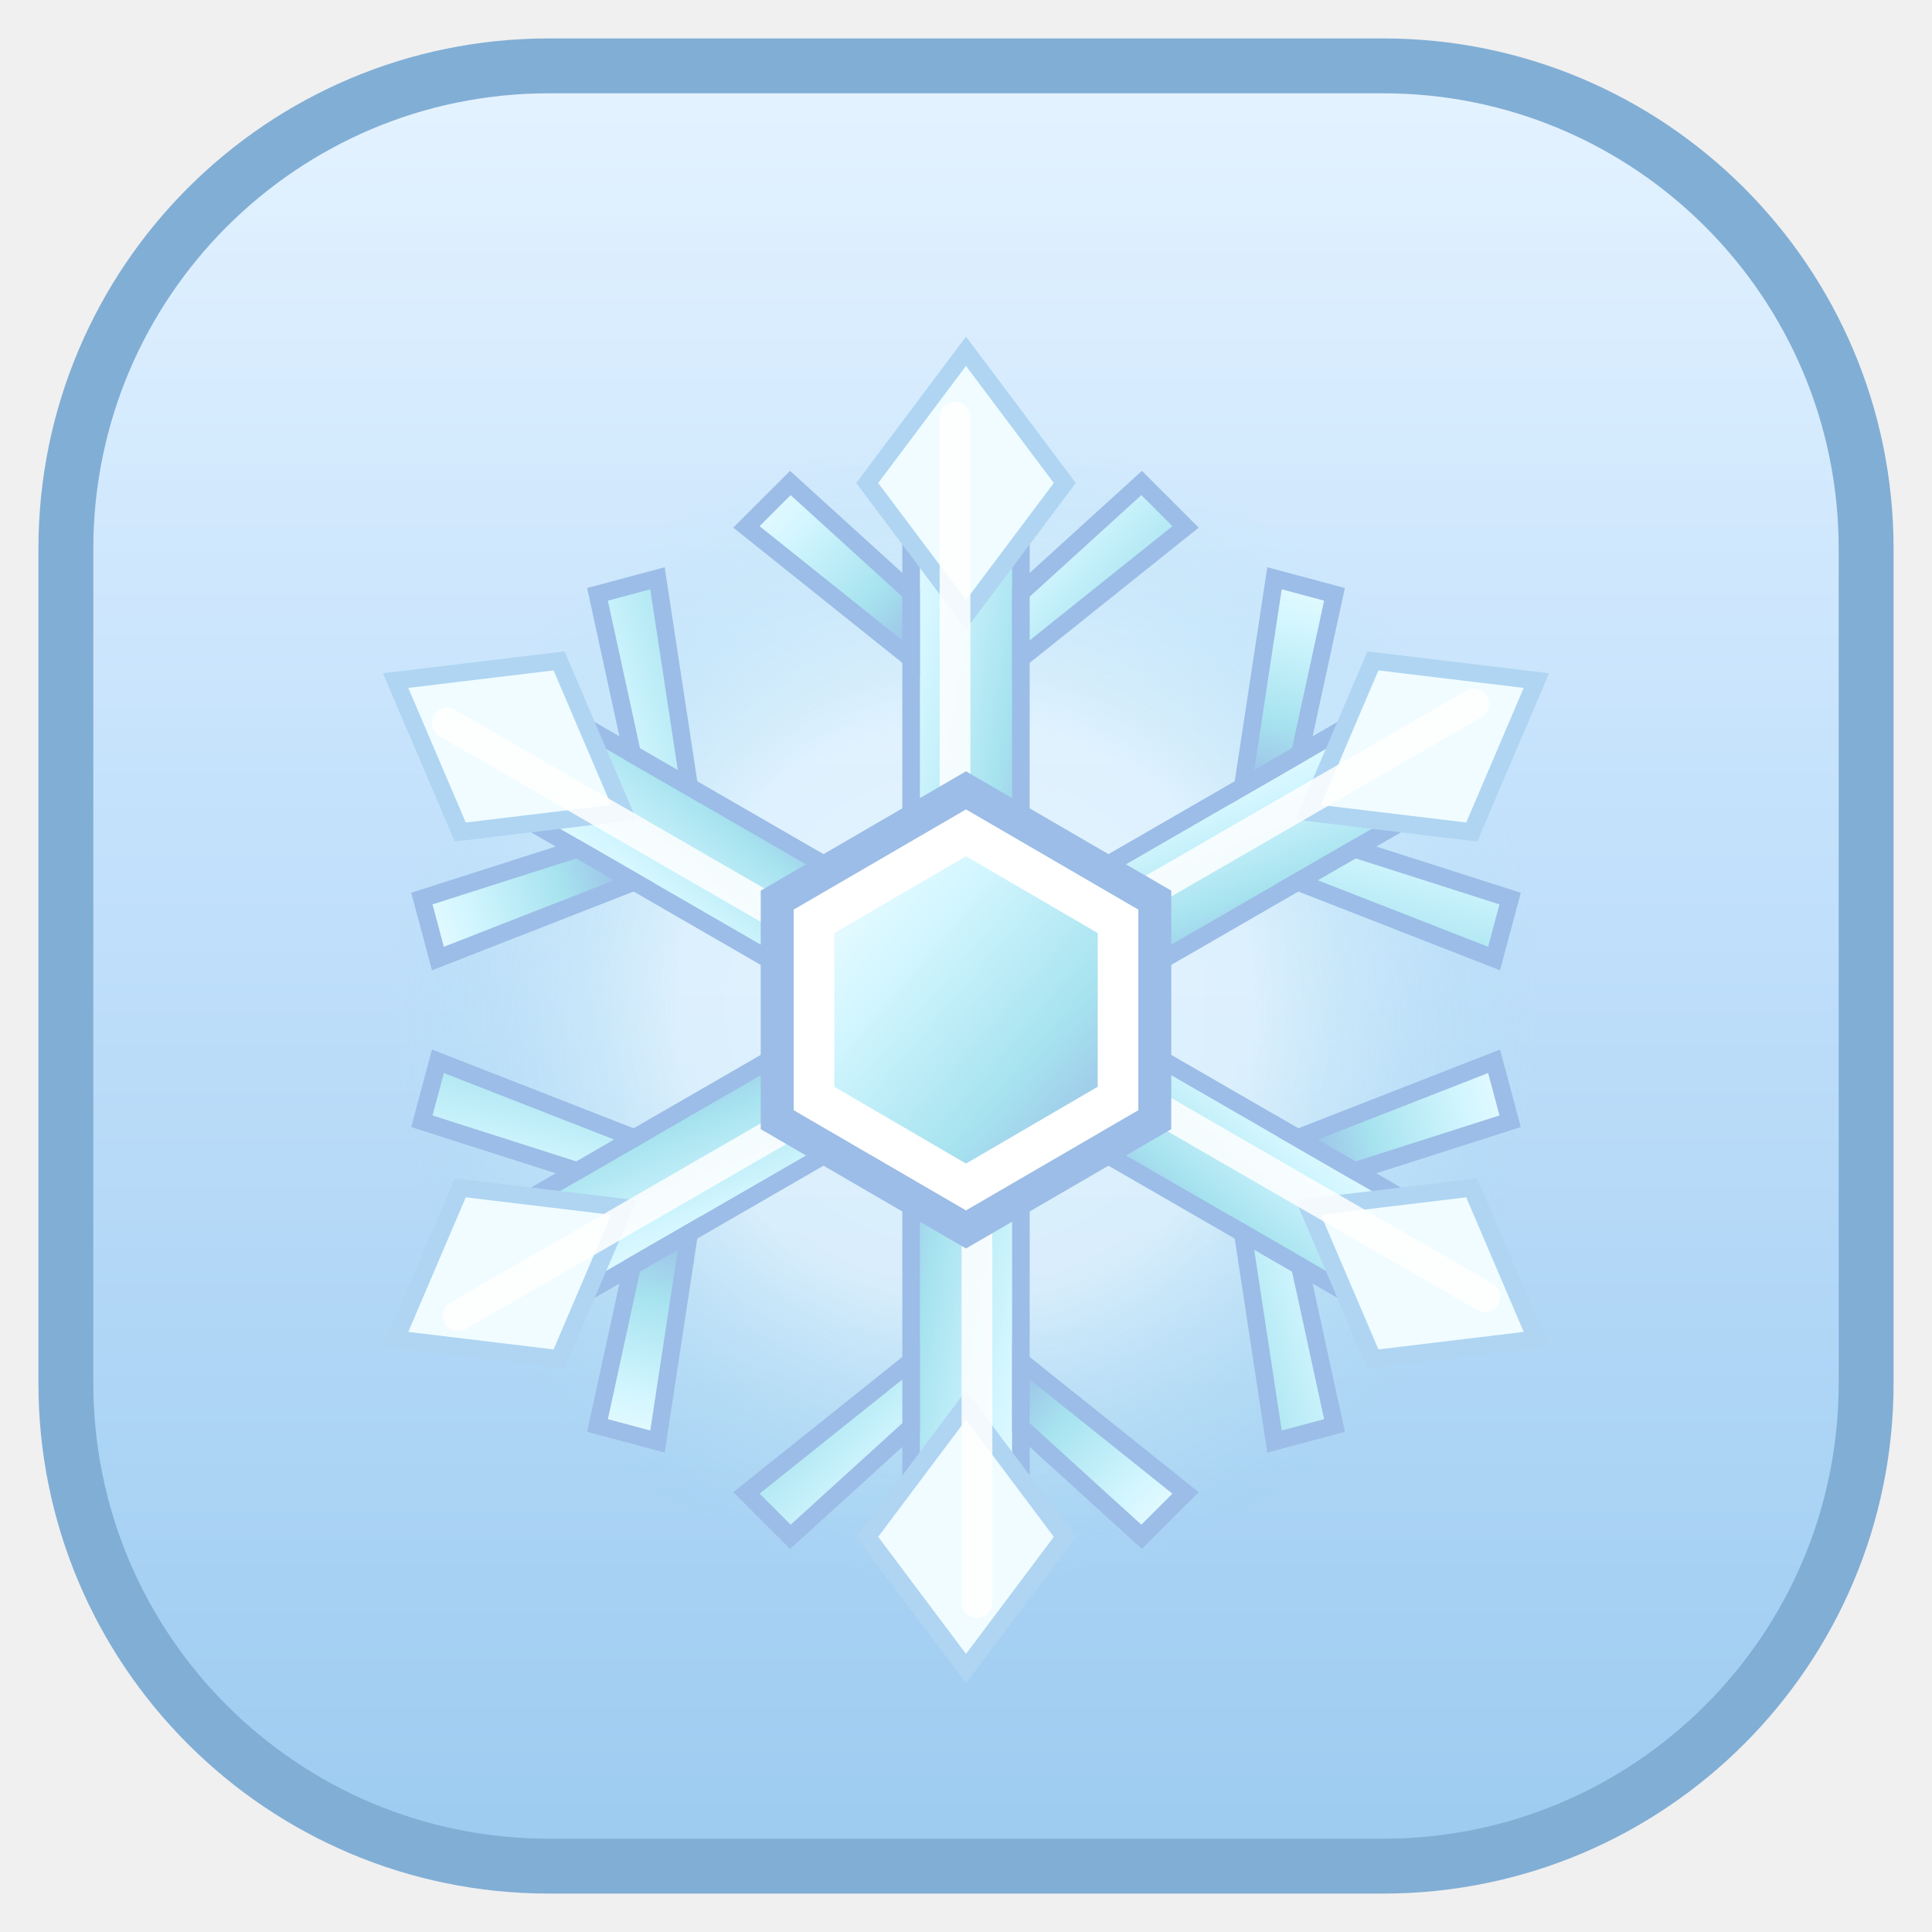
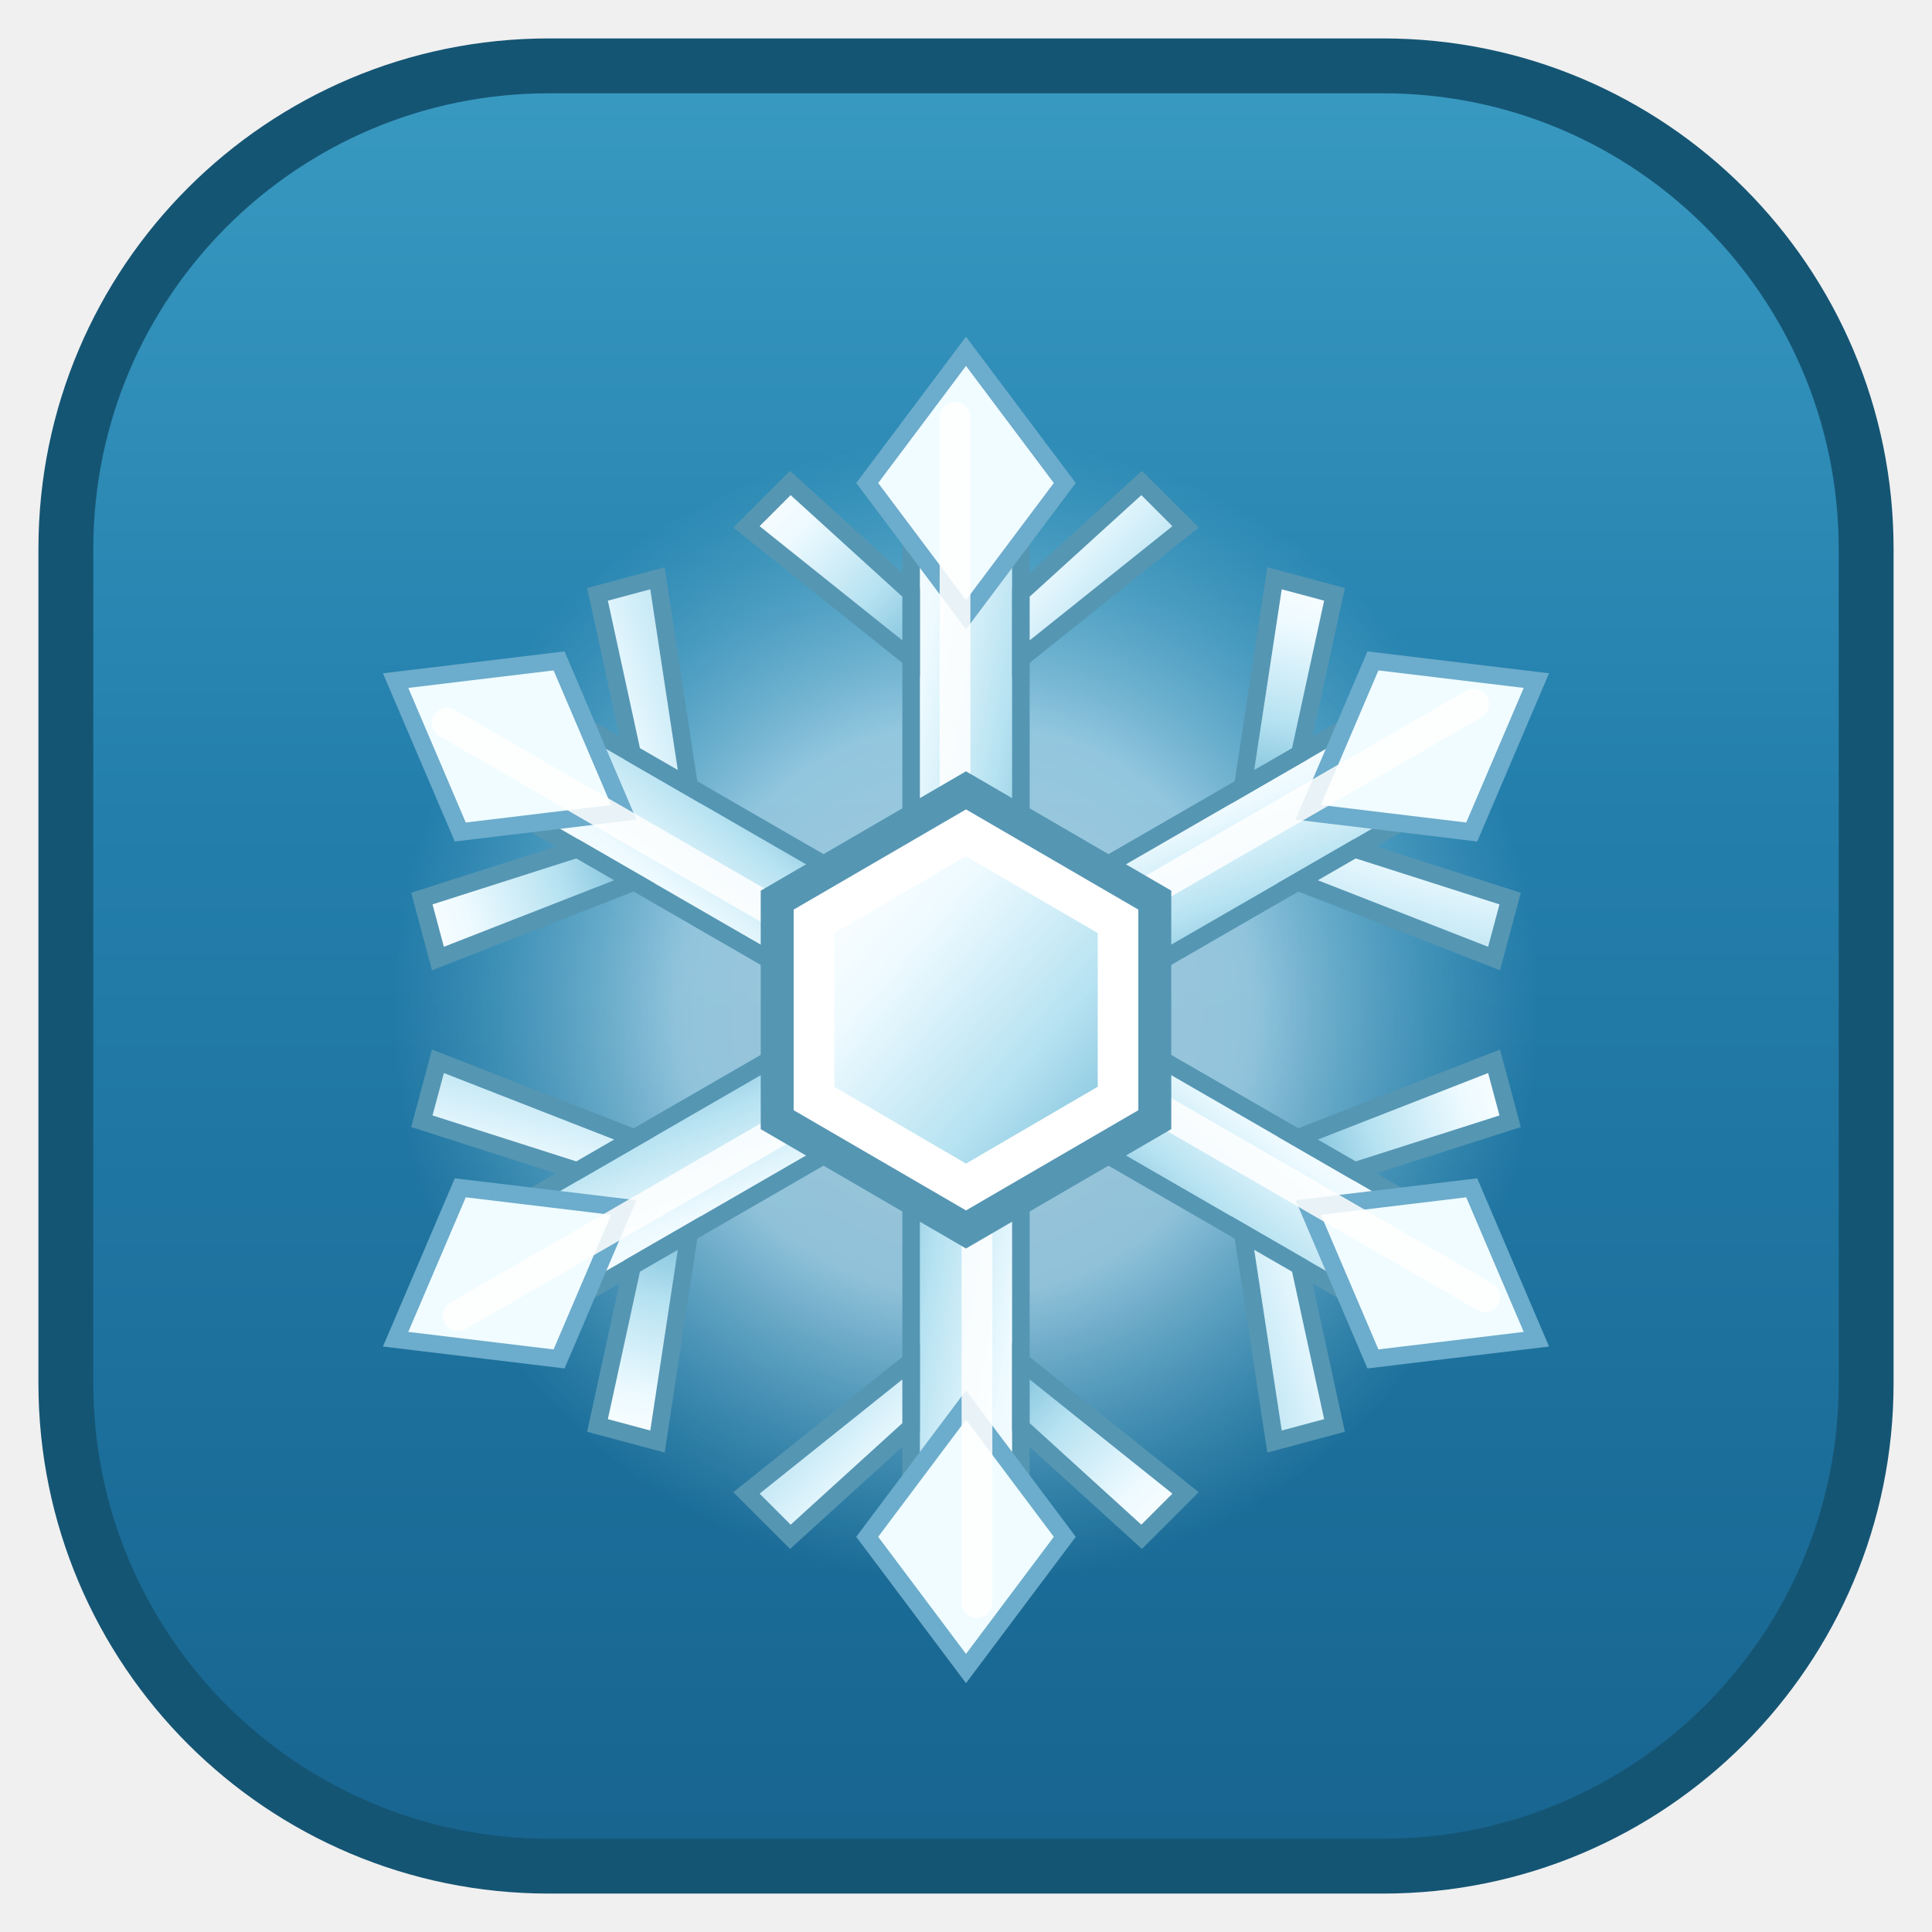
<svg xmlns="http://www.w3.org/2000/svg" viewBox="0 0 88 88" width="100%" height="100%">
  <defs>
    <linearGradient id="btn-bg-freeze" x1="0%" y1="0%" x2="0%" y2="100%">
-       <stop offset="0%" stop-color="#e5f3ff" />
-       <stop offset="40%" stop-color="#c5e2fc" />
-       <stop offset="100%" stop-color="#9ccbf0" />
+       <stop offset="0%" stop-color="#399ac1" />
+       <stop offset="40%" stop-color="#247fac" />
+       <stop offset="100%" stop-color="#17648f" />
    </linearGradient>
    <linearGradient id="ice-crystal" x1="0%" y1="0%" x2="100%" y2="100%">
-       <stop offset="0%" stop-color="#f0fcff" />
-       <stop offset="30%" stop-color="#d2f6ff" />
-       <stop offset="70%" stop-color="#a7e3ef" />
-       <stop offset="100%" stop-color="#9bbde7" />
+       <stop offset="0%" stop-color="#ffffff" />
+       <stop offset="30%" stop-color="#edfaff" />
+       <stop offset="70%" stop-color="#b6e2f1" />
+       <stop offset="100%" stop-color="#7ec0db" />
    </linearGradient>
    <radialGradient id="ice-glow" cx="50%" cy="50%" r="50%">
      <stop offset="0%" stop-color="#ffffff" />
-       <stop offset="50%" stop-color="#f0fcff" />
-       <stop offset="100%" stop-color="#a7e3ef" stop-opacity="0" />
+       <stop offset="50%" stop-color="#dbf5ff" />
+       <stop offset="100%" stop-color="#83cde2" stop-opacity="0" />
    </radialGradient>
  </defs>
-   <rect x="3" y="3" width="82" height="82" rx="22" ry="22" fill="url(#btn-bg-freeze)" stroke="#81aed5" stroke-width="2.5" />
+   <rect x="3" y="3" width="82" height="82" rx="22" ry="22" fill="url(#btn-bg-freeze)" stroke="#155574" stroke-width="2.5" />
  <g transform="translate(44, 46)">
    <circle cx="0" cy="0" r="26" fill="url(#ice-glow)" opacity="0.6" />
    <g id="snowflake-full">
      <g id="flake-branch">
-         <path d="M-2.5,0 L-2.5,-25 L0,-29 L2.5,-25 L2.5,0 Z" fill="url(#ice-crystal)" stroke="#9bbde7" stroke-width="0.8" />
-         <path d="M-2.5,-16 L-10,-22 L-8,-24 L-2.5,-19 Z" fill="url(#ice-crystal)" stroke="#9bbde7" stroke-width="0.8" />
-         <path d="M2.5,-16 L10,-22 L8,-24 L2.5,-19 Z" fill="url(#ice-crystal)" stroke="#9bbde7" stroke-width="0.8" />
-         <polygon points="0,-30 4.5,-24 0,-18 -4.5,-24" fill="#f0fcff" stroke="#afd5f2" stroke-width="0.8" />
+         <path d="M-2.5,0 L-2.5,-25 L0,-29 L2.5,-25 L2.5,0 Z" fill="url(#ice-crystal)" stroke="#5596b3" stroke-width="0.8" />
+         <path d="M-2.5,-16 L-10,-22 L-8,-24 L-2.5,-19 Z" fill="url(#ice-crystal)" stroke="#5596b3" stroke-width="0.8" />
+         <path d="M2.5,-16 L10,-22 L8,-24 L2.5,-19 Z" fill="url(#ice-crystal)" stroke="#5596b3" stroke-width="0.8" />
+         <polygon points="0,-30 4.5,-24 0,-18 -4.5,-24" fill="#f0fcff" stroke="#6caccc" stroke-width="0.8" />
        <line x1="-0.5" y1="-2" x2="-0.5" y2="-27" stroke="#ffffff" stroke-width="1.4" stroke-linecap="round" opacity="0.85" />
      </g>
      <use href="#flake-branch" transform="rotate(60)" />
      <use href="#flake-branch" transform="rotate(120)" />
      <use href="#flake-branch" transform="rotate(180)" />
      <use href="#flake-branch" transform="rotate(240)" />
      <use href="#flake-branch" transform="rotate(300)" />
    </g>
-     <polygon points="0,-10 8.6,-5 8.6,5 0,10 -8.6,5 -8.6,-5" fill="#ffffff" stroke="#9bbde7" stroke-width="1.5" />
+     <polygon points="0,-10 8.6,-5 8.6,5 0,10 -8.6,5 -8.6,-5" fill="#ffffff" stroke="#5596b3" stroke-width="1.5" />
    <polygon points="0,-7 6,-3.5 6,3.5 0,7 -6,3.5 -6,-3.5" fill="url(#ice-crystal)" />
  </g>
</svg>
